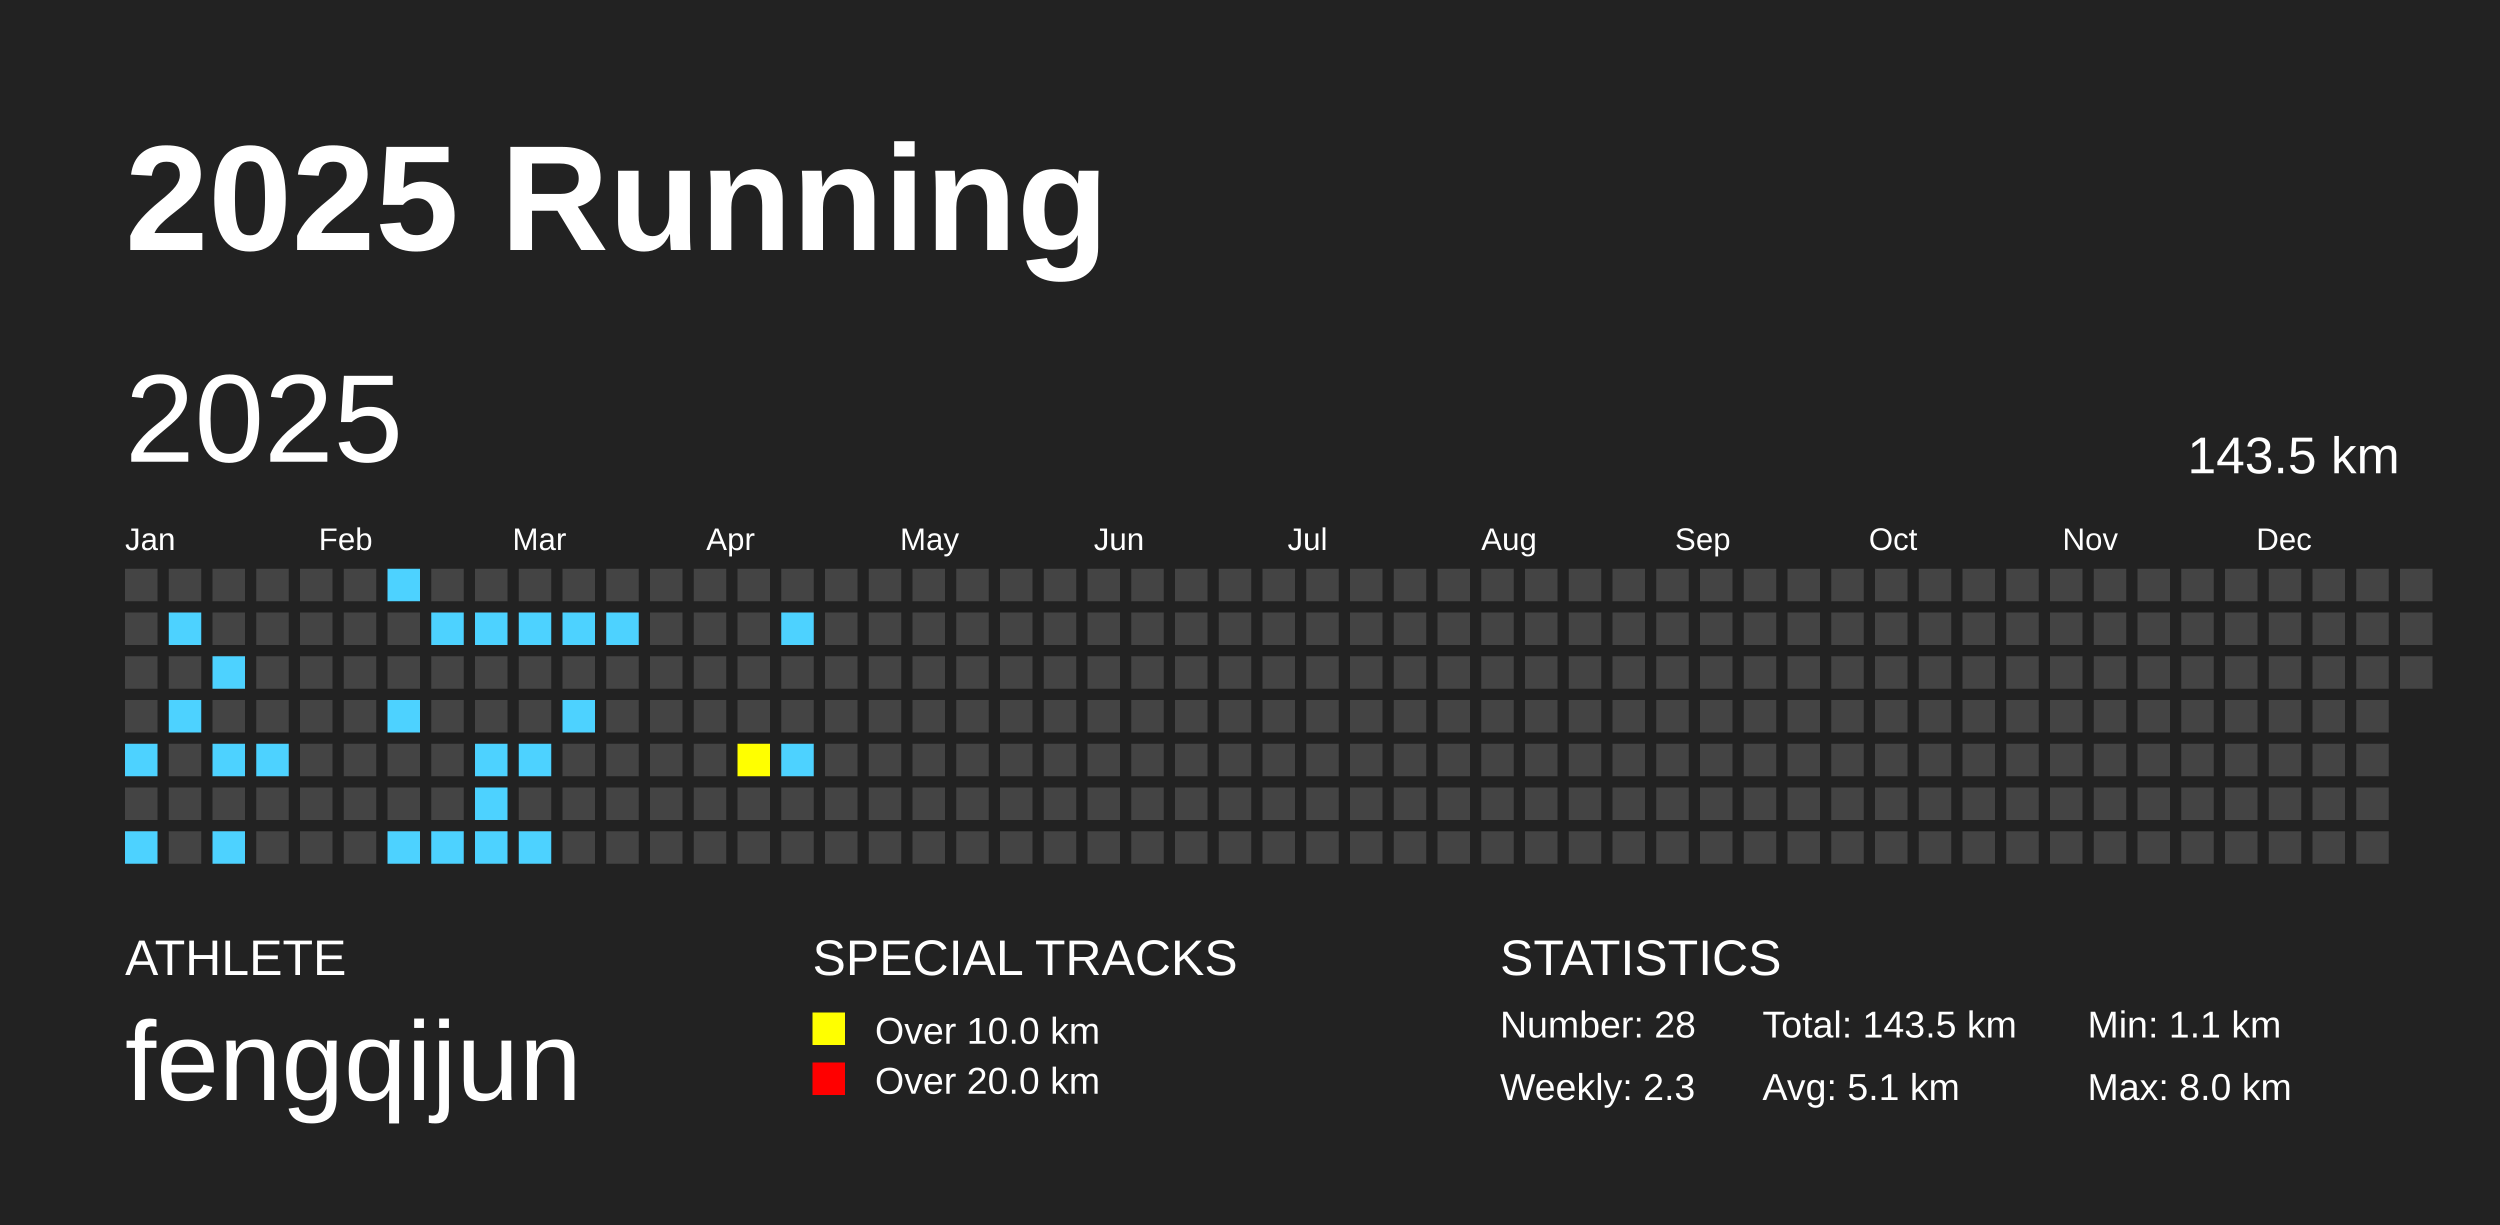
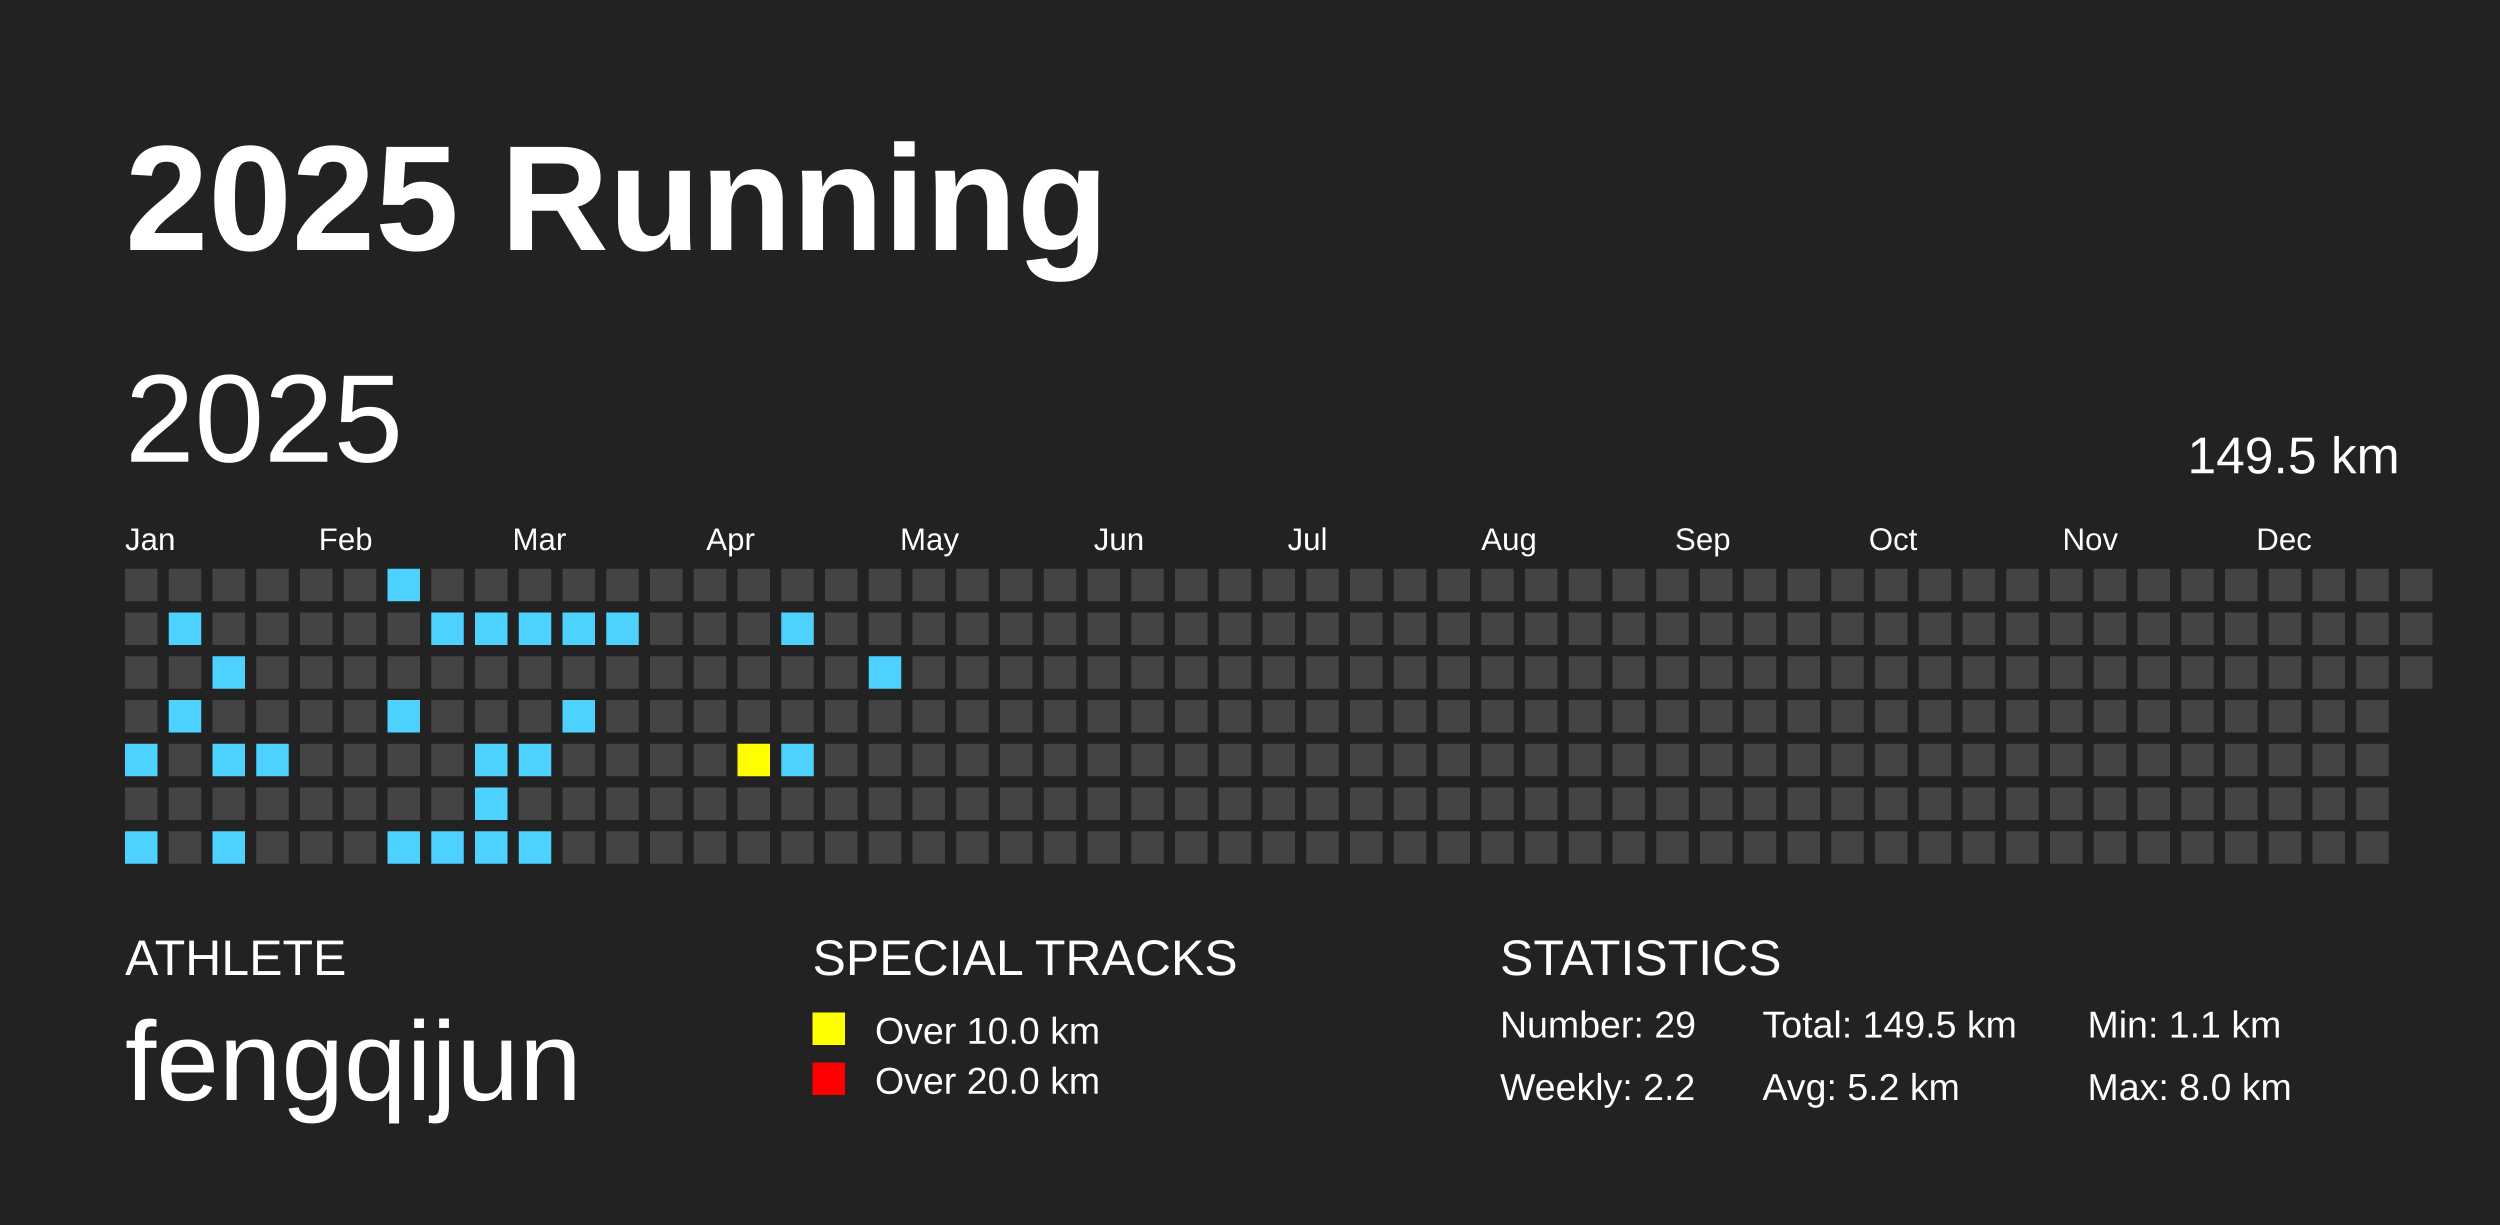
<svg xmlns="http://www.w3.org/2000/svg" baseProfile="full" height="98mm" version="1.1" viewBox="0,0,200,98" width="200mm">
  <defs />
  <rect fill="#222222" height="98" width="200" x="0" y="0" />
  <text fill="#FFFFFF" style="font-size:12px; font-family:Arial; font-weight:bold;" x="10" y="20">2025 Running</text>
  <text fill="#FFFFFF" style="font-size:4px; font-family:Arial" x="10" y="78">ATHLETE</text>
  <text fill="#FFFFFF" style="font-size:9px; font-family:Arial" x="10" y="88">fengqijun</text>
  <text fill="#FFFFFF" style="font-size:4px; font-family:Arial" x="65" y="78">SPECIAL TRACKS</text>
  <rect fill="yellow" height="2.6" width="2.6" x="65" y="81" />
  <text fill="#FFFFFF" style="font-size:3px; font-family:Arial" x="70" y="83.5">Over 10.0 km</text>
  <rect fill="red" height="2.6" width="2.6" x="65" y="85" />
  <text fill="#FFFFFF" style="font-size:3px; font-family:Arial" x="70" y="87.5">Over 20.0 km</text>
  <text fill="#FFFFFF" style="font-size:4px; font-family:Arial" x="120" y="78">STATISTICS</text>
-   <text fill="#FFFFFF" style="font-size:3px; font-family:Arial" x="120" y="83">Number: 28</text>
-   <text fill="#FFFFFF" style="font-size:3px; font-family:Arial" x="120" y="88">Weekly: 2.3</text>
-   <text fill="#FFFFFF" style="font-size:3px; font-family:Arial" x="141" y="83">Total: 143.5 km</text>
-   <text fill="#FFFFFF" style="font-size:3px; font-family:Arial" x="141" y="88">Avg: 5.1 km</text>
+   <text fill="#FFFFFF" style="font-size:3px; font-family:Arial" x="120" y="83">Number: 29</text>
+   <text fill="#FFFFFF" style="font-size:3px; font-family:Arial" x="120" y="88">Weekly: 2.2</text>
+   <text fill="#FFFFFF" style="font-size:3px; font-family:Arial" x="141" y="83">Total: 149.5 km</text>
+   <text fill="#FFFFFF" style="font-size:3px; font-family:Arial" x="141" y="88">Avg: 5.2 km</text>
  <text fill="#FFFFFF" style="font-size:3px; font-family:Arial" x="167" y="83">Min: 1.1 km</text>
  <text fill="#FFFFFF" style="font-size:3px; font-family:Arial" x="167" y="88">Max: 8.0 km</text>
  <text dominant-baseline="hanging" fill="#FFFFFF" style="font-size:10.0px; font-family:Arial;" x="10" y="30">2025</text>
-   <text dominant-baseline="hanging" fill="#FFFFFF" style="font-size:4.125px; font-family:Arial;" x="175" y="35">143.5 km</text>
+   <text dominant-baseline="hanging" fill="#FFFFFF" style="font-size:4.125px; font-family:Arial;" x="175" y="35">149.5 km</text>
  <text fill="#FFFFFF" style="font-size:2.5px; font-family:Arial" x="10.0" y="44">Jan</text>
  <text fill="#FFFFFF" style="font-size:2.5px; font-family:Arial" x="25.5" y="44">Feb</text>
  <text fill="#FFFFFF" style="font-size:2.5px; font-family:Arial" x="41.0" y="44">Mar</text>
  <text fill="#FFFFFF" style="font-size:2.5px; font-family:Arial" x="56.5" y="44">Apr</text>
  <text fill="#FFFFFF" style="font-size:2.5px; font-family:Arial" x="72.0" y="44">May</text>
  <text fill="#FFFFFF" style="font-size:2.5px; font-family:Arial" x="87.5" y="44">Jun</text>
  <text fill="#FFFFFF" style="font-size:2.5px; font-family:Arial" x="103.0" y="44">Jul</text>
  <text fill="#FFFFFF" style="font-size:2.5px; font-family:Arial" x="118.5" y="44">Aug</text>
  <text fill="#FFFFFF" style="font-size:2.5px; font-family:Arial" x="134.0" y="44">Sep</text>
  <text fill="#FFFFFF" style="font-size:2.5px; font-family:Arial" x="149.5" y="44">Oct</text>
  <text fill="#FFFFFF" style="font-size:2.5px; font-family:Arial" x="165.0" y="44">Nov</text>
  <text fill="#FFFFFF" style="font-size:2.5px; font-family:Arial" x="180.5" y="44">Dec</text>
  <rect fill="#444444" height="2.6" width="2.6" x="10.0" y="45.5" />
  <rect fill="#444444" height="2.6" width="2.6" x="10.0" y="49.0" />
  <rect fill="#444444" height="2.6" width="2.6" x="10.0" y="52.5" />
  <rect fill="#444444" height="2.6" width="2.6" x="10.0" y="56.0" />
  <rect fill="#4DD2FF" height="2.6" width="2.6" x="10.0" y="59.5" />
  <rect fill="#444444" height="2.6" width="2.6" x="10.0" y="63.0" />
  <rect fill="#4DD2FF" height="2.6" width="2.6" x="10.0" y="66.5" />
  <rect fill="#444444" height="2.6" width="2.6" x="13.5" y="45.5" />
  <rect fill="#4DD2FF" height="2.6" width="2.6" x="13.5" y="49.0" />
  <rect fill="#444444" height="2.6" width="2.6" x="13.5" y="52.5" />
  <rect fill="#4DD2FF" height="2.6" width="2.6" x="13.5" y="56.0" />
  <rect fill="#444444" height="2.6" width="2.6" x="13.5" y="59.5" />
  <rect fill="#444444" height="2.6" width="2.6" x="13.5" y="63.0" />
  <rect fill="#444444" height="2.6" width="2.6" x="13.5" y="66.5" />
  <rect fill="#444444" height="2.6" width="2.6" x="17.0" y="45.5" />
  <rect fill="#444444" height="2.6" width="2.6" x="17.0" y="49.0" />
  <rect fill="#4DD2FF" height="2.6" width="2.6" x="17.0" y="52.5" />
  <rect fill="#444444" height="2.6" width="2.6" x="17.0" y="56.0" />
  <rect fill="#4DD2FF" height="2.6" width="2.6" x="17.0" y="59.5" />
  <rect fill="#444444" height="2.6" width="2.6" x="17.0" y="63.0" />
  <rect fill="#4DD2FF" height="2.6" width="2.6" x="17.0" y="66.5" />
  <rect fill="#444444" height="2.6" width="2.6" x="20.5" y="45.5" />
  <rect fill="#444444" height="2.6" width="2.6" x="20.5" y="49.0" />
  <rect fill="#444444" height="2.6" width="2.6" x="20.5" y="52.5" />
  <rect fill="#444444" height="2.6" width="2.6" x="20.5" y="56.0" />
  <rect fill="#4DD2FF" height="2.6" width="2.6" x="20.5" y="59.5" />
  <rect fill="#444444" height="2.6" width="2.6" x="20.5" y="63.0" />
  <rect fill="#444444" height="2.6" width="2.6" x="20.5" y="66.5" />
  <rect fill="#444444" height="2.6" width="2.6" x="24.0" y="45.5" />
  <rect fill="#444444" height="2.6" width="2.6" x="24.0" y="49.0" />
  <rect fill="#444444" height="2.6" width="2.6" x="24.0" y="52.5" />
  <rect fill="#444444" height="2.6" width="2.6" x="24.0" y="56.0" />
  <rect fill="#444444" height="2.6" width="2.6" x="24.0" y="59.5" />
  <rect fill="#444444" height="2.6" width="2.6" x="24.0" y="63.0" />
  <rect fill="#444444" height="2.6" width="2.6" x="24.0" y="66.5" />
  <rect fill="#444444" height="2.6" width="2.6" x="27.5" y="45.5" />
  <rect fill="#444444" height="2.6" width="2.6" x="27.5" y="49.0" />
  <rect fill="#444444" height="2.6" width="2.6" x="27.5" y="52.5" />
  <rect fill="#444444" height="2.6" width="2.6" x="27.5" y="56.0" />
  <rect fill="#444444" height="2.6" width="2.6" x="27.5" y="59.5" />
  <rect fill="#444444" height="2.6" width="2.6" x="27.5" y="63.0" />
  <rect fill="#444444" height="2.6" width="2.6" x="27.5" y="66.5" />
  <rect fill="#4DD2FF" height="2.6" width="2.6" x="31.0" y="45.5" />
  <rect fill="#444444" height="2.6" width="2.6" x="31.0" y="49.0" />
  <rect fill="#444444" height="2.6" width="2.6" x="31.0" y="52.5" />
  <rect fill="#4DD2FF" height="2.6" width="2.6" x="31.0" y="56.0" />
  <rect fill="#444444" height="2.6" width="2.6" x="31.0" y="59.5" />
  <rect fill="#444444" height="2.6" width="2.6" x="31.0" y="63.0" />
  <rect fill="#4DD2FF" height="2.6" width="2.6" x="31.0" y="66.5" />
  <rect fill="#444444" height="2.6" width="2.6" x="34.5" y="45.5" />
  <rect fill="#4DD2FF" height="2.6" width="2.6" x="34.5" y="49.0" />
  <rect fill="#444444" height="2.6" width="2.6" x="34.5" y="52.5" />
  <rect fill="#444444" height="2.6" width="2.6" x="34.5" y="56.0" />
  <rect fill="#444444" height="2.6" width="2.6" x="34.5" y="59.5" />
  <rect fill="#444444" height="2.6" width="2.6" x="34.5" y="63.0" />
  <rect fill="#4DD2FF" height="2.6" width="2.6" x="34.5" y="66.5" />
  <rect fill="#444444" height="2.6" width="2.6" x="38.0" y="45.5" />
  <rect fill="#4DD2FF" height="2.6" width="2.6" x="38.0" y="49.0" />
  <rect fill="#444444" height="2.6" width="2.6" x="38.0" y="52.5" />
  <rect fill="#444444" height="2.6" width="2.6" x="38.0" y="56.0" />
  <rect fill="#4DD2FF" height="2.6" width="2.6" x="38.0" y="59.5" />
  <rect fill="#4DD2FF" height="2.6" width="2.6" x="38.0" y="63.0" />
  <rect fill="#4DD2FF" height="2.6" width="2.6" x="38.0" y="66.5" />
  <rect fill="#444444" height="2.6" width="2.6" x="41.5" y="45.5" />
  <rect fill="#4DD2FF" height="2.6" width="2.6" x="41.5" y="49.0" />
  <rect fill="#444444" height="2.6" width="2.6" x="41.5" y="52.5" />
  <rect fill="#444444" height="2.6" width="2.6" x="41.5" y="56.0" />
  <rect fill="#4DD2FF" height="2.6" width="2.6" x="41.5" y="59.5" />
  <rect fill="#444444" height="2.6" width="2.6" x="41.5" y="63.0" />
  <rect fill="#4DD2FF" height="2.6" width="2.6" x="41.5" y="66.5" />
  <rect fill="#444444" height="2.6" width="2.6" x="45.0" y="45.5" />
  <rect fill="#4DD2FF" height="2.6" width="2.6" x="45.0" y="49.0" />
  <rect fill="#444444" height="2.6" width="2.6" x="45.0" y="52.5" />
  <rect fill="#4DD2FF" height="2.6" width="2.6" x="45.0" y="56.0" />
  <rect fill="#444444" height="2.6" width="2.6" x="45.0" y="59.5" />
  <rect fill="#444444" height="2.6" width="2.6" x="45.0" y="63.0" />
  <rect fill="#444444" height="2.6" width="2.6" x="45.0" y="66.5" />
  <rect fill="#444444" height="2.6" width="2.6" x="48.5" y="45.5" />
  <rect fill="#4DD2FF" height="2.6" width="2.6" x="48.5" y="49.0" />
  <rect fill="#444444" height="2.6" width="2.6" x="48.5" y="52.5" />
  <rect fill="#444444" height="2.6" width="2.6" x="48.5" y="56.0" />
  <rect fill="#444444" height="2.6" width="2.6" x="48.5" y="59.5" />
  <rect fill="#444444" height="2.6" width="2.6" x="48.5" y="63.0" />
  <rect fill="#444444" height="2.6" width="2.6" x="48.5" y="66.5" />
  <rect fill="#444444" height="2.6" width="2.6" x="52.0" y="45.5" />
  <rect fill="#444444" height="2.6" width="2.6" x="52.0" y="49.0" />
  <rect fill="#444444" height="2.6" width="2.6" x="52.0" y="52.5" />
  <rect fill="#444444" height="2.6" width="2.6" x="52.0" y="56.0" />
  <rect fill="#444444" height="2.6" width="2.6" x="52.0" y="59.5" />
  <rect fill="#444444" height="2.6" width="2.6" x="52.0" y="63.0" />
  <rect fill="#444444" height="2.6" width="2.6" x="52.0" y="66.5" />
  <rect fill="#444444" height="2.6" width="2.6" x="55.5" y="45.5" />
  <rect fill="#444444" height="2.6" width="2.6" x="55.5" y="49.0" />
  <rect fill="#444444" height="2.6" width="2.6" x="55.5" y="52.5" />
  <rect fill="#444444" height="2.6" width="2.6" x="55.5" y="56.0" />
  <rect fill="#444444" height="2.6" width="2.6" x="55.5" y="59.5" />
  <rect fill="#444444" height="2.6" width="2.6" x="55.5" y="63.0" />
  <rect fill="#444444" height="2.6" width="2.6" x="55.5" y="66.5" />
  <rect fill="#444444" height="2.6" width="2.6" x="59.0" y="45.5" />
  <rect fill="#444444" height="2.6" width="2.6" x="59.0" y="49.0" />
  <rect fill="#444444" height="2.6" width="2.6" x="59.0" y="52.5" />
  <rect fill="#444444" height="2.6" width="2.6" x="59.0" y="56.0" />
  <rect fill="yellow" height="2.6" width="2.6" x="59.0" y="59.5" />
  <rect fill="#444444" height="2.6" width="2.6" x="59.0" y="63.0" />
  <rect fill="#444444" height="2.6" width="2.6" x="59.0" y="66.5" />
  <rect fill="#444444" height="2.6" width="2.6" x="62.5" y="45.5" />
  <rect fill="#4DD2FF" height="2.6" width="2.6" x="62.5" y="49.0" />
  <rect fill="#444444" height="2.6" width="2.6" x="62.5" y="52.5" />
  <rect fill="#444444" height="2.6" width="2.6" x="62.5" y="56.0" />
  <rect fill="#4DD2FF" height="2.6" width="2.6" x="62.5" y="59.5" />
  <rect fill="#444444" height="2.6" width="2.6" x="62.5" y="63.0" />
  <rect fill="#444444" height="2.6" width="2.6" x="62.5" y="66.5" />
  <rect fill="#444444" height="2.6" width="2.6" x="66.0" y="45.5" />
  <rect fill="#444444" height="2.6" width="2.6" x="66.0" y="49.0" />
  <rect fill="#444444" height="2.6" width="2.6" x="66.0" y="52.5" />
  <rect fill="#444444" height="2.6" width="2.6" x="66.0" y="56.0" />
  <rect fill="#444444" height="2.6" width="2.6" x="66.0" y="59.5" />
  <rect fill="#444444" height="2.6" width="2.6" x="66.0" y="63.0" />
  <rect fill="#444444" height="2.6" width="2.6" x="66.0" y="66.5" />
  <rect fill="#444444" height="2.6" width="2.6" x="69.5" y="45.5" />
  <rect fill="#444444" height="2.6" width="2.6" x="69.5" y="49.0" />
-   <rect fill="#444444" height="2.6" width="2.6" x="69.5" y="52.5" />
+   <rect fill="#4DD2FF" height="2.6" width="2.6" x="69.5" y="52.5" />
  <rect fill="#444444" height="2.6" width="2.6" x="69.5" y="56.0" />
  <rect fill="#444444" height="2.6" width="2.6" x="69.5" y="59.5" />
  <rect fill="#444444" height="2.6" width="2.6" x="69.5" y="63.0" />
  <rect fill="#444444" height="2.6" width="2.6" x="69.5" y="66.5" />
  <rect fill="#444444" height="2.6" width="2.6" x="73.0" y="45.5" />
  <rect fill="#444444" height="2.6" width="2.6" x="73.0" y="49.0" />
  <rect fill="#444444" height="2.6" width="2.6" x="73.0" y="52.5" />
  <rect fill="#444444" height="2.6" width="2.6" x="73.0" y="56.0" />
  <rect fill="#444444" height="2.6" width="2.6" x="73.0" y="59.5" />
  <rect fill="#444444" height="2.6" width="2.6" x="73.0" y="63.0" />
  <rect fill="#444444" height="2.6" width="2.6" x="73.0" y="66.5" />
  <rect fill="#444444" height="2.6" width="2.6" x="76.5" y="45.5" />
  <rect fill="#444444" height="2.6" width="2.6" x="76.5" y="49.0" />
  <rect fill="#444444" height="2.6" width="2.6" x="76.5" y="52.5" />
  <rect fill="#444444" height="2.6" width="2.6" x="76.5" y="56.0" />
  <rect fill="#444444" height="2.6" width="2.6" x="76.5" y="59.5" />
  <rect fill="#444444" height="2.6" width="2.6" x="76.5" y="63.0" />
  <rect fill="#444444" height="2.6" width="2.6" x="76.5" y="66.5" />
  <rect fill="#444444" height="2.6" width="2.6" x="80.0" y="45.5" />
  <rect fill="#444444" height="2.6" width="2.6" x="80.0" y="49.0" />
  <rect fill="#444444" height="2.6" width="2.6" x="80.0" y="52.5" />
  <rect fill="#444444" height="2.6" width="2.6" x="80.0" y="56.0" />
  <rect fill="#444444" height="2.6" width="2.6" x="80.0" y="59.5" />
  <rect fill="#444444" height="2.6" width="2.6" x="80.0" y="63.0" />
  <rect fill="#444444" height="2.6" width="2.6" x="80.0" y="66.5" />
  <rect fill="#444444" height="2.6" width="2.6" x="83.5" y="45.5" />
  <rect fill="#444444" height="2.6" width="2.6" x="83.5" y="49.0" />
  <rect fill="#444444" height="2.6" width="2.6" x="83.5" y="52.5" />
  <rect fill="#444444" height="2.6" width="2.6" x="83.5" y="56.0" />
  <rect fill="#444444" height="2.6" width="2.6" x="83.5" y="59.5" />
  <rect fill="#444444" height="2.6" width="2.6" x="83.5" y="63.0" />
  <rect fill="#444444" height="2.6" width="2.6" x="83.5" y="66.5" />
  <rect fill="#444444" height="2.6" width="2.6" x="87.0" y="45.5" />
  <rect fill="#444444" height="2.6" width="2.6" x="87.0" y="49.0" />
  <rect fill="#444444" height="2.6" width="2.6" x="87.0" y="52.5" />
  <rect fill="#444444" height="2.6" width="2.6" x="87.0" y="56.0" />
  <rect fill="#444444" height="2.6" width="2.6" x="87.0" y="59.5" />
  <rect fill="#444444" height="2.6" width="2.6" x="87.0" y="63.0" />
  <rect fill="#444444" height="2.6" width="2.6" x="87.0" y="66.5" />
  <rect fill="#444444" height="2.6" width="2.6" x="90.5" y="45.5" />
  <rect fill="#444444" height="2.6" width="2.6" x="90.5" y="49.0" />
  <rect fill="#444444" height="2.6" width="2.6" x="90.5" y="52.5" />
  <rect fill="#444444" height="2.6" width="2.6" x="90.5" y="56.0" />
  <rect fill="#444444" height="2.6" width="2.6" x="90.5" y="59.5" />
  <rect fill="#444444" height="2.6" width="2.6" x="90.5" y="63.0" />
  <rect fill="#444444" height="2.6" width="2.6" x="90.5" y="66.5" />
  <rect fill="#444444" height="2.6" width="2.6" x="94.0" y="45.5" />
  <rect fill="#444444" height="2.6" width="2.6" x="94.0" y="49.0" />
  <rect fill="#444444" height="2.6" width="2.6" x="94.0" y="52.5" />
  <rect fill="#444444" height="2.6" width="2.6" x="94.0" y="56.0" />
  <rect fill="#444444" height="2.6" width="2.6" x="94.0" y="59.5" />
  <rect fill="#444444" height="2.6" width="2.6" x="94.0" y="63.0" />
  <rect fill="#444444" height="2.6" width="2.6" x="94.0" y="66.5" />
  <rect fill="#444444" height="2.6" width="2.6" x="97.5" y="45.5" />
  <rect fill="#444444" height="2.6" width="2.6" x="97.5" y="49.0" />
  <rect fill="#444444" height="2.6" width="2.6" x="97.5" y="52.5" />
  <rect fill="#444444" height="2.6" width="2.6" x="97.5" y="56.0" />
  <rect fill="#444444" height="2.6" width="2.6" x="97.5" y="59.5" />
  <rect fill="#444444" height="2.6" width="2.6" x="97.5" y="63.0" />
  <rect fill="#444444" height="2.6" width="2.6" x="97.5" y="66.5" />
  <rect fill="#444444" height="2.6" width="2.6" x="101.0" y="45.5" />
  <rect fill="#444444" height="2.6" width="2.6" x="101.0" y="49.0" />
  <rect fill="#444444" height="2.6" width="2.6" x="101.0" y="52.5" />
  <rect fill="#444444" height="2.6" width="2.6" x="101.0" y="56.0" />
  <rect fill="#444444" height="2.6" width="2.6" x="101.0" y="59.5" />
  <rect fill="#444444" height="2.6" width="2.6" x="101.0" y="63.0" />
  <rect fill="#444444" height="2.6" width="2.6" x="101.0" y="66.5" />
  <rect fill="#444444" height="2.6" width="2.6" x="104.5" y="45.5" />
  <rect fill="#444444" height="2.6" width="2.6" x="104.5" y="49.0" />
  <rect fill="#444444" height="2.6" width="2.6" x="104.5" y="52.5" />
  <rect fill="#444444" height="2.6" width="2.6" x="104.5" y="56.0" />
  <rect fill="#444444" height="2.6" width="2.6" x="104.5" y="59.5" />
  <rect fill="#444444" height="2.6" width="2.6" x="104.5" y="63.0" />
  <rect fill="#444444" height="2.6" width="2.6" x="104.5" y="66.5" />
  <rect fill="#444444" height="2.6" width="2.6" x="108.0" y="45.5" />
  <rect fill="#444444" height="2.6" width="2.6" x="108.0" y="49.0" />
  <rect fill="#444444" height="2.6" width="2.6" x="108.0" y="52.5" />
  <rect fill="#444444" height="2.6" width="2.6" x="108.0" y="56.0" />
  <rect fill="#444444" height="2.6" width="2.6" x="108.0" y="59.5" />
  <rect fill="#444444" height="2.6" width="2.6" x="108.0" y="63.0" />
  <rect fill="#444444" height="2.6" width="2.6" x="108.0" y="66.5" />
  <rect fill="#444444" height="2.6" width="2.6" x="111.5" y="45.5" />
  <rect fill="#444444" height="2.6" width="2.6" x="111.5" y="49.0" />
  <rect fill="#444444" height="2.6" width="2.6" x="111.5" y="52.5" />
  <rect fill="#444444" height="2.6" width="2.6" x="111.5" y="56.0" />
  <rect fill="#444444" height="2.6" width="2.6" x="111.5" y="59.5" />
  <rect fill="#444444" height="2.6" width="2.6" x="111.5" y="63.0" />
  <rect fill="#444444" height="2.6" width="2.6" x="111.5" y="66.5" />
  <rect fill="#444444" height="2.6" width="2.6" x="115.0" y="45.5" />
  <rect fill="#444444" height="2.6" width="2.6" x="115.0" y="49.0" />
  <rect fill="#444444" height="2.6" width="2.6" x="115.0" y="52.5" />
  <rect fill="#444444" height="2.6" width="2.6" x="115.0" y="56.0" />
  <rect fill="#444444" height="2.6" width="2.6" x="115.0" y="59.5" />
  <rect fill="#444444" height="2.6" width="2.6" x="115.0" y="63.0" />
  <rect fill="#444444" height="2.6" width="2.6" x="115.0" y="66.5" />
  <rect fill="#444444" height="2.6" width="2.6" x="118.5" y="45.5" />
  <rect fill="#444444" height="2.6" width="2.6" x="118.5" y="49.0" />
  <rect fill="#444444" height="2.6" width="2.6" x="118.5" y="52.5" />
  <rect fill="#444444" height="2.6" width="2.6" x="118.5" y="56.0" />
  <rect fill="#444444" height="2.6" width="2.6" x="118.5" y="59.5" />
  <rect fill="#444444" height="2.6" width="2.6" x="118.5" y="63.0" />
  <rect fill="#444444" height="2.6" width="2.6" x="118.5" y="66.5" />
  <rect fill="#444444" height="2.6" width="2.6" x="122.0" y="45.5" />
  <rect fill="#444444" height="2.6" width="2.6" x="122.0" y="49.0" />
  <rect fill="#444444" height="2.6" width="2.6" x="122.0" y="52.5" />
  <rect fill="#444444" height="2.6" width="2.6" x="122.0" y="56.0" />
  <rect fill="#444444" height="2.6" width="2.6" x="122.0" y="59.5" />
  <rect fill="#444444" height="2.6" width="2.6" x="122.0" y="63.0" />
  <rect fill="#444444" height="2.6" width="2.6" x="122.0" y="66.5" />
  <rect fill="#444444" height="2.6" width="2.6" x="125.5" y="45.5" />
  <rect fill="#444444" height="2.6" width="2.6" x="125.5" y="49.0" />
  <rect fill="#444444" height="2.6" width="2.6" x="125.5" y="52.5" />
  <rect fill="#444444" height="2.6" width="2.6" x="125.5" y="56.0" />
  <rect fill="#444444" height="2.6" width="2.6" x="125.5" y="59.5" />
  <rect fill="#444444" height="2.6" width="2.6" x="125.5" y="63.0" />
  <rect fill="#444444" height="2.6" width="2.6" x="125.5" y="66.5" />
  <rect fill="#444444" height="2.6" width="2.6" x="129.0" y="45.5" />
  <rect fill="#444444" height="2.6" width="2.6" x="129.0" y="49.0" />
  <rect fill="#444444" height="2.6" width="2.6" x="129.0" y="52.5" />
  <rect fill="#444444" height="2.6" width="2.6" x="129.0" y="56.0" />
  <rect fill="#444444" height="2.6" width="2.6" x="129.0" y="59.5" />
  <rect fill="#444444" height="2.6" width="2.6" x="129.0" y="63.0" />
  <rect fill="#444444" height="2.6" width="2.6" x="129.0" y="66.5" />
  <rect fill="#444444" height="2.6" width="2.6" x="132.5" y="45.5" />
  <rect fill="#444444" height="2.6" width="2.6" x="132.5" y="49.0" />
  <rect fill="#444444" height="2.6" width="2.6" x="132.5" y="52.5" />
  <rect fill="#444444" height="2.6" width="2.6" x="132.5" y="56.0" />
  <rect fill="#444444" height="2.6" width="2.6" x="132.5" y="59.5" />
  <rect fill="#444444" height="2.6" width="2.6" x="132.5" y="63.0" />
  <rect fill="#444444" height="2.6" width="2.6" x="132.5" y="66.5" />
  <rect fill="#444444" height="2.6" width="2.6" x="136.0" y="45.5" />
  <rect fill="#444444" height="2.6" width="2.6" x="136.0" y="49.0" />
  <rect fill="#444444" height="2.6" width="2.6" x="136.0" y="52.5" />
  <rect fill="#444444" height="2.6" width="2.6" x="136.0" y="56.0" />
  <rect fill="#444444" height="2.6" width="2.6" x="136.0" y="59.5" />
  <rect fill="#444444" height="2.6" width="2.6" x="136.0" y="63.0" />
  <rect fill="#444444" height="2.6" width="2.6" x="136.0" y="66.5" />
  <rect fill="#444444" height="2.6" width="2.6" x="139.5" y="45.5" />
  <rect fill="#444444" height="2.6" width="2.6" x="139.5" y="49.0" />
  <rect fill="#444444" height="2.6" width="2.6" x="139.5" y="52.5" />
  <rect fill="#444444" height="2.6" width="2.6" x="139.5" y="56.0" />
  <rect fill="#444444" height="2.6" width="2.6" x="139.5" y="59.5" />
  <rect fill="#444444" height="2.6" width="2.6" x="139.5" y="63.0" />
  <rect fill="#444444" height="2.6" width="2.6" x="139.5" y="66.5" />
  <rect fill="#444444" height="2.6" width="2.6" x="143.0" y="45.5" />
  <rect fill="#444444" height="2.6" width="2.6" x="143.0" y="49.0" />
  <rect fill="#444444" height="2.6" width="2.6" x="143.0" y="52.5" />
  <rect fill="#444444" height="2.6" width="2.6" x="143.0" y="56.0" />
  <rect fill="#444444" height="2.6" width="2.6" x="143.0" y="59.5" />
  <rect fill="#444444" height="2.6" width="2.6" x="143.0" y="63.0" />
  <rect fill="#444444" height="2.6" width="2.6" x="143.0" y="66.5" />
  <rect fill="#444444" height="2.6" width="2.6" x="146.5" y="45.5" />
  <rect fill="#444444" height="2.6" width="2.6" x="146.5" y="49.0" />
  <rect fill="#444444" height="2.6" width="2.6" x="146.5" y="52.5" />
  <rect fill="#444444" height="2.6" width="2.6" x="146.5" y="56.0" />
  <rect fill="#444444" height="2.6" width="2.6" x="146.5" y="59.5" />
  <rect fill="#444444" height="2.6" width="2.6" x="146.5" y="63.0" />
  <rect fill="#444444" height="2.6" width="2.6" x="146.5" y="66.5" />
  <rect fill="#444444" height="2.6" width="2.6" x="150.0" y="45.5" />
  <rect fill="#444444" height="2.6" width="2.6" x="150.0" y="49.0" />
  <rect fill="#444444" height="2.6" width="2.6" x="150.0" y="52.5" />
  <rect fill="#444444" height="2.6" width="2.6" x="150.0" y="56.0" />
  <rect fill="#444444" height="2.6" width="2.6" x="150.0" y="59.5" />
  <rect fill="#444444" height="2.6" width="2.6" x="150.0" y="63.0" />
  <rect fill="#444444" height="2.6" width="2.6" x="150.0" y="66.5" />
  <rect fill="#444444" height="2.6" width="2.6" x="153.5" y="45.5" />
  <rect fill="#444444" height="2.6" width="2.6" x="153.5" y="49.0" />
  <rect fill="#444444" height="2.6" width="2.6" x="153.5" y="52.5" />
  <rect fill="#444444" height="2.6" width="2.6" x="153.5" y="56.0" />
  <rect fill="#444444" height="2.6" width="2.6" x="153.5" y="59.5" />
  <rect fill="#444444" height="2.6" width="2.6" x="153.5" y="63.0" />
  <rect fill="#444444" height="2.6" width="2.6" x="153.5" y="66.5" />
  <rect fill="#444444" height="2.6" width="2.6" x="157.0" y="45.5" />
  <rect fill="#444444" height="2.6" width="2.6" x="157.0" y="49.0" />
  <rect fill="#444444" height="2.6" width="2.6" x="157.0" y="52.5" />
  <rect fill="#444444" height="2.6" width="2.6" x="157.0" y="56.0" />
  <rect fill="#444444" height="2.6" width="2.6" x="157.0" y="59.5" />
  <rect fill="#444444" height="2.6" width="2.6" x="157.0" y="63.0" />
  <rect fill="#444444" height="2.6" width="2.6" x="157.0" y="66.5" />
  <rect fill="#444444" height="2.6" width="2.6" x="160.5" y="45.5" />
  <rect fill="#444444" height="2.6" width="2.6" x="160.5" y="49.0" />
  <rect fill="#444444" height="2.6" width="2.6" x="160.5" y="52.5" />
  <rect fill="#444444" height="2.6" width="2.6" x="160.5" y="56.0" />
  <rect fill="#444444" height="2.6" width="2.6" x="160.5" y="59.5" />
  <rect fill="#444444" height="2.6" width="2.6" x="160.5" y="63.0" />
  <rect fill="#444444" height="2.6" width="2.6" x="160.5" y="66.5" />
  <rect fill="#444444" height="2.6" width="2.6" x="164.0" y="45.5" />
  <rect fill="#444444" height="2.6" width="2.6" x="164.0" y="49.0" />
  <rect fill="#444444" height="2.6" width="2.6" x="164.0" y="52.5" />
  <rect fill="#444444" height="2.6" width="2.6" x="164.0" y="56.0" />
  <rect fill="#444444" height="2.6" width="2.6" x="164.0" y="59.5" />
  <rect fill="#444444" height="2.6" width="2.6" x="164.0" y="63.0" />
  <rect fill="#444444" height="2.6" width="2.6" x="164.0" y="66.5" />
  <rect fill="#444444" height="2.6" width="2.6" x="167.5" y="45.5" />
  <rect fill="#444444" height="2.6" width="2.6" x="167.5" y="49.0" />
  <rect fill="#444444" height="2.6" width="2.6" x="167.5" y="52.5" />
  <rect fill="#444444" height="2.6" width="2.6" x="167.5" y="56.0" />
  <rect fill="#444444" height="2.6" width="2.6" x="167.5" y="59.5" />
  <rect fill="#444444" height="2.6" width="2.6" x="167.5" y="63.0" />
  <rect fill="#444444" height="2.6" width="2.6" x="167.5" y="66.5" />
  <rect fill="#444444" height="2.6" width="2.6" x="171.0" y="45.5" />
  <rect fill="#444444" height="2.6" width="2.6" x="171.0" y="49.0" />
  <rect fill="#444444" height="2.6" width="2.6" x="171.0" y="52.5" />
  <rect fill="#444444" height="2.6" width="2.6" x="171.0" y="56.0" />
  <rect fill="#444444" height="2.6" width="2.6" x="171.0" y="59.5" />
  <rect fill="#444444" height="2.6" width="2.6" x="171.0" y="63.0" />
  <rect fill="#444444" height="2.6" width="2.6" x="171.0" y="66.5" />
  <rect fill="#444444" height="2.6" width="2.6" x="174.5" y="45.5" />
  <rect fill="#444444" height="2.6" width="2.6" x="174.5" y="49.0" />
  <rect fill="#444444" height="2.6" width="2.6" x="174.5" y="52.5" />
  <rect fill="#444444" height="2.6" width="2.6" x="174.5" y="56.0" />
  <rect fill="#444444" height="2.6" width="2.6" x="174.5" y="59.5" />
  <rect fill="#444444" height="2.6" width="2.6" x="174.5" y="63.0" />
  <rect fill="#444444" height="2.6" width="2.6" x="174.5" y="66.5" />
  <rect fill="#444444" height="2.6" width="2.6" x="178.0" y="45.5" />
  <rect fill="#444444" height="2.6" width="2.6" x="178.0" y="49.0" />
  <rect fill="#444444" height="2.6" width="2.6" x="178.0" y="52.5" />
  <rect fill="#444444" height="2.6" width="2.6" x="178.0" y="56.0" />
  <rect fill="#444444" height="2.6" width="2.6" x="178.0" y="59.5" />
  <rect fill="#444444" height="2.6" width="2.6" x="178.0" y="63.0" />
  <rect fill="#444444" height="2.6" width="2.6" x="178.0" y="66.5" />
  <rect fill="#444444" height="2.6" width="2.6" x="181.5" y="45.5" />
  <rect fill="#444444" height="2.6" width="2.6" x="181.5" y="49.0" />
  <rect fill="#444444" height="2.6" width="2.6" x="181.5" y="52.5" />
  <rect fill="#444444" height="2.6" width="2.6" x="181.5" y="56.0" />
  <rect fill="#444444" height="2.6" width="2.6" x="181.5" y="59.5" />
  <rect fill="#444444" height="2.6" width="2.6" x="181.5" y="63.0" />
  <rect fill="#444444" height="2.6" width="2.6" x="181.5" y="66.5" />
  <rect fill="#444444" height="2.6" width="2.6" x="185.0" y="45.5" />
  <rect fill="#444444" height="2.6" width="2.6" x="185.0" y="49.0" />
  <rect fill="#444444" height="2.6" width="2.6" x="185.0" y="52.5" />
  <rect fill="#444444" height="2.6" width="2.6" x="185.0" y="56.0" />
  <rect fill="#444444" height="2.6" width="2.6" x="185.0" y="59.5" />
  <rect fill="#444444" height="2.6" width="2.6" x="185.0" y="63.0" />
  <rect fill="#444444" height="2.6" width="2.6" x="185.0" y="66.5" />
  <rect fill="#444444" height="2.6" width="2.6" x="188.5" y="45.5" />
  <rect fill="#444444" height="2.6" width="2.6" x="188.5" y="49.0" />
  <rect fill="#444444" height="2.6" width="2.6" x="188.5" y="52.5" />
  <rect fill="#444444" height="2.6" width="2.6" x="188.5" y="56.0" />
  <rect fill="#444444" height="2.6" width="2.6" x="188.5" y="59.5" />
  <rect fill="#444444" height="2.6" width="2.6" x="188.5" y="63.0" />
  <rect fill="#444444" height="2.6" width="2.6" x="188.5" y="66.5" />
  <rect fill="#444444" height="2.6" width="2.6" x="192.0" y="45.5" />
  <rect fill="#444444" height="2.6" width="2.6" x="192.0" y="49.0" />
  <rect fill="#444444" height="2.6" width="2.6" x="192.0" y="52.5" />
</svg>
